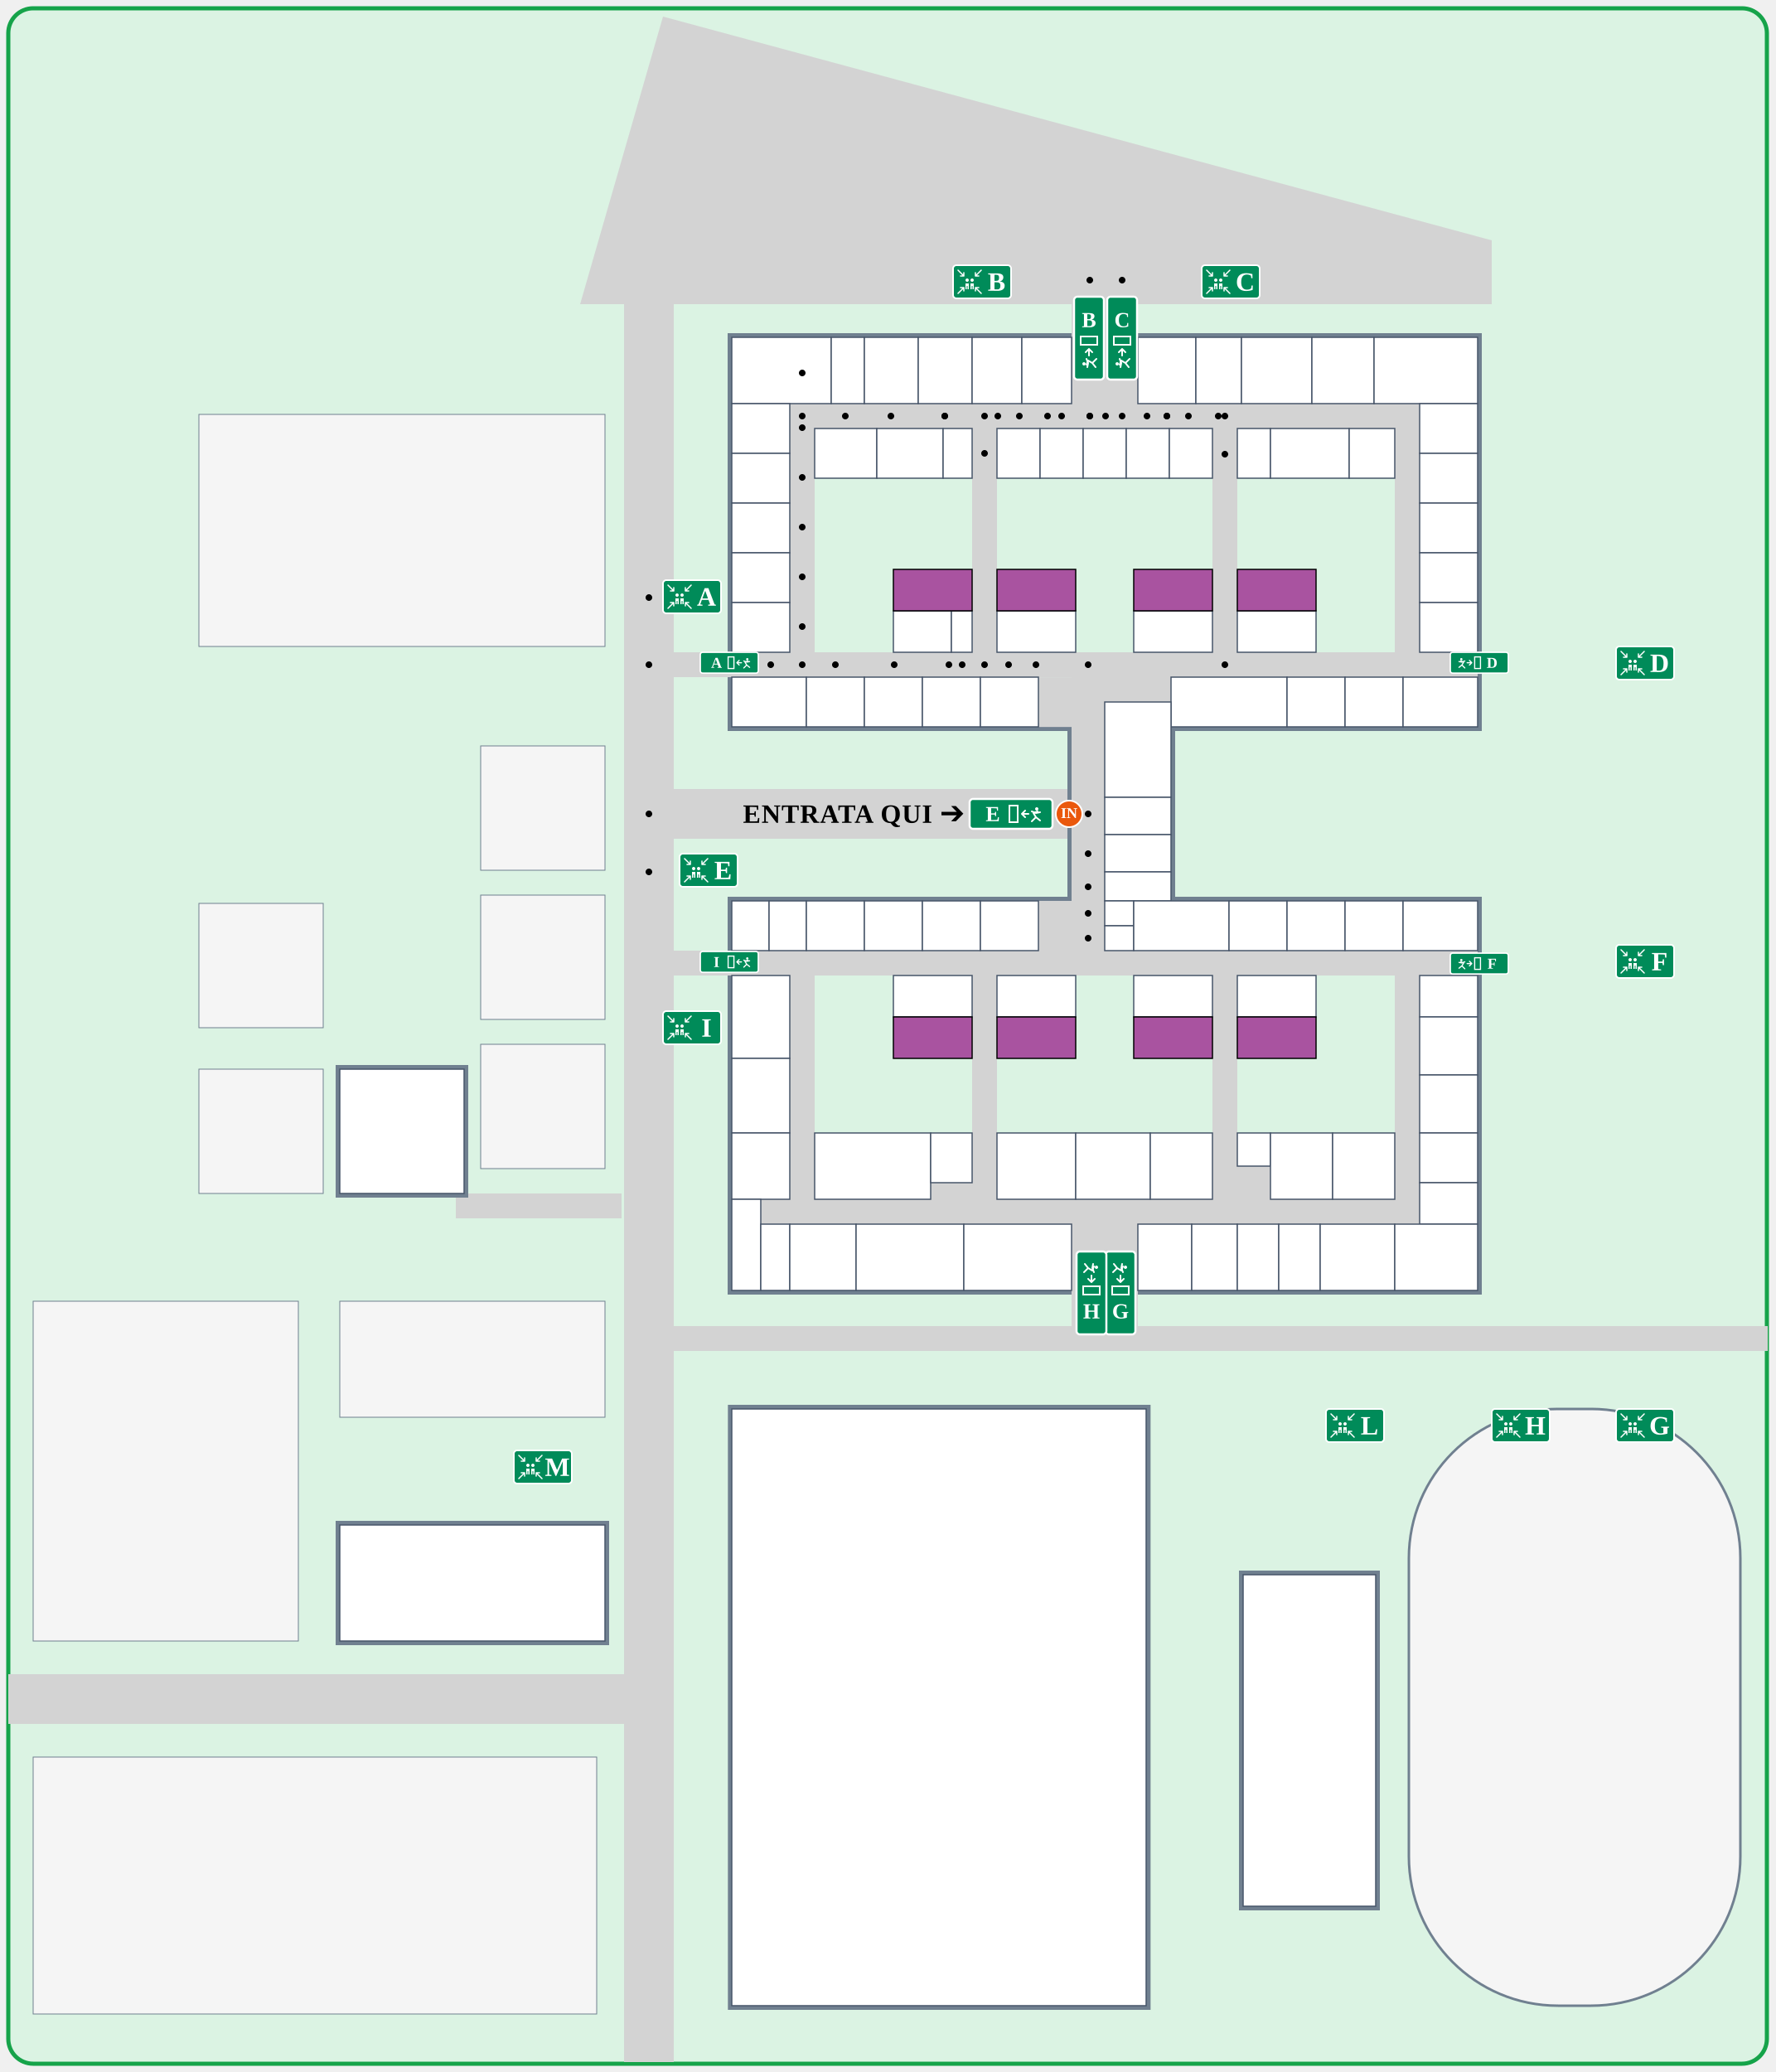
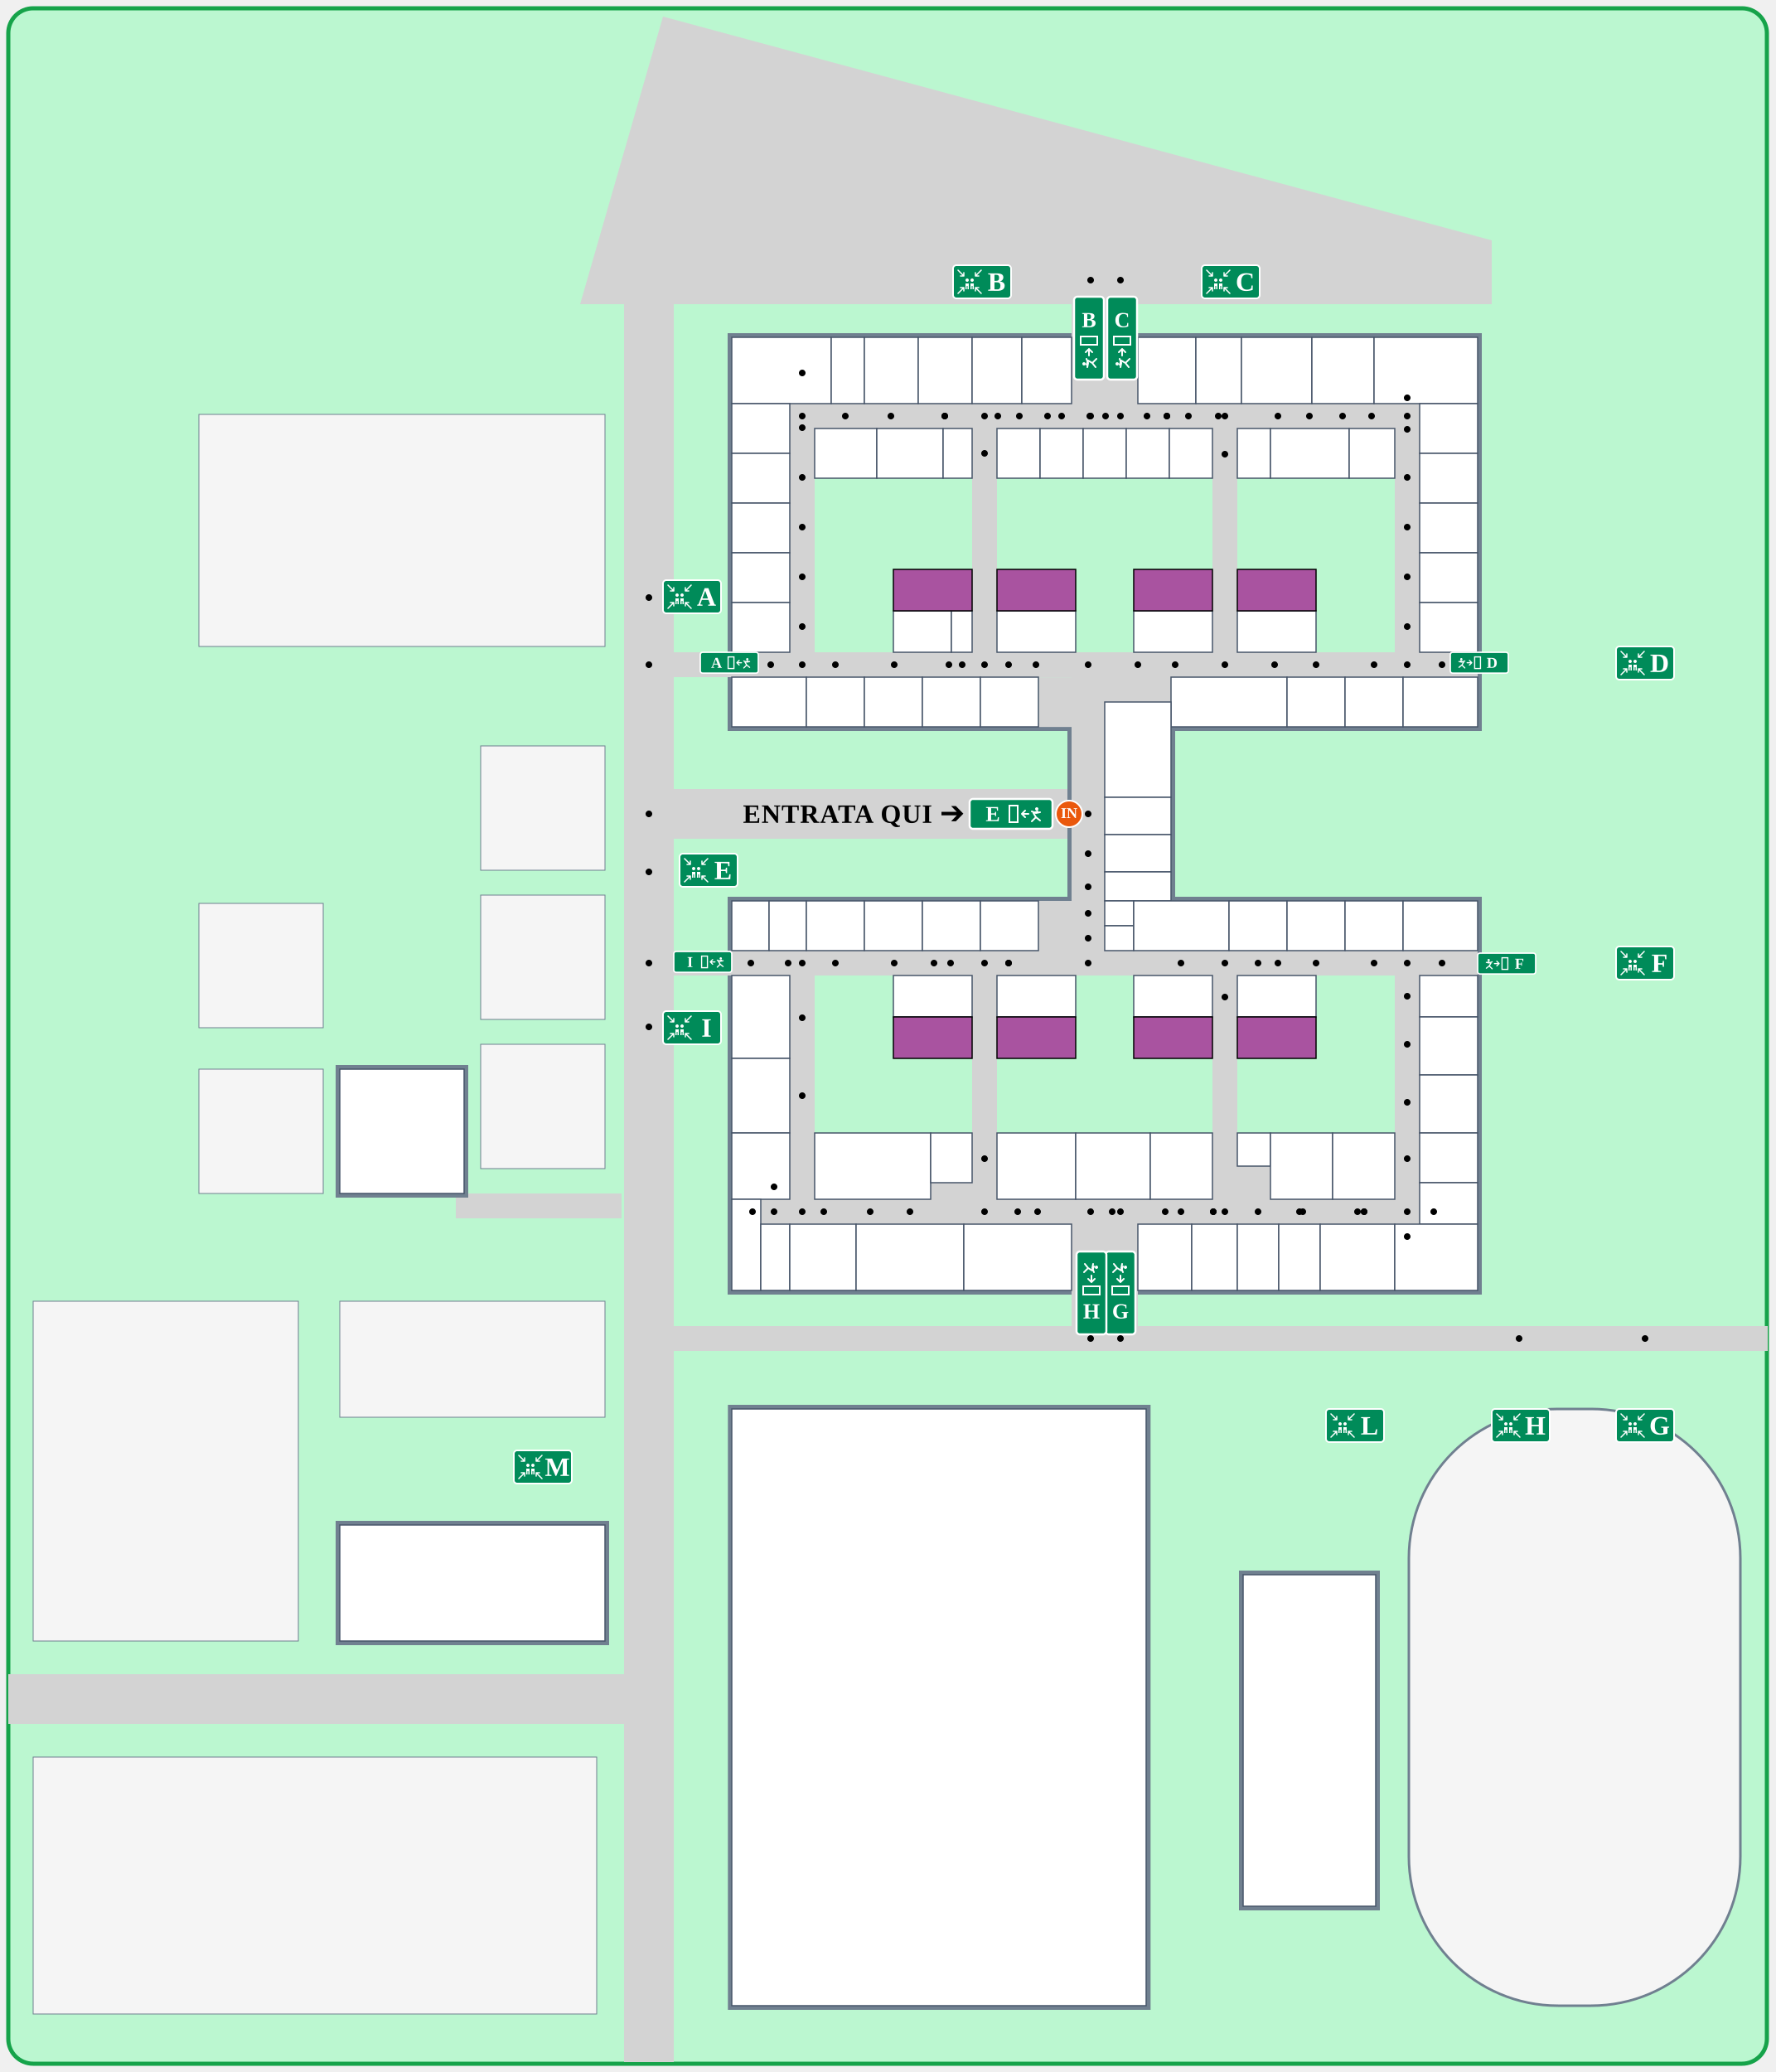
<svg xmlns="http://www.w3.org/2000/svg" viewBox="0 0 2143 2500" id="school-map">
  <defs>
    <style>
            /* Stili di base per la visualizzazione standalone ed Inkscape */
            .terreno {
                fill: #bbf7d0;
-                 fill-opacity: 0.4;
+                 fill-opacity: 1;
                stroke: #16a34a;
                stroke-width: 5px;
                rx: 30px;
            }

            .parcheggio {
                fill: #d3d3d3;
                stroke: none;
                pointer-events: none;
            }

            .ingresso-pedonale {
                fill: #d3d3d3;
                stroke: none;
                pointer-events: none;
            }

            .edificio-esterno {
                fill: #f5f5f5;
                stroke: #708090;
                stroke-width: 1px;
            }

            .blocco {
                fill-opacity: 0;
                stroke: #708090;
                stroke-width: 10px;
            }

            .campo-sportivo {
                fill: #f5f5f5;
                stroke: #708090;
                stroke-width: 3px;
                rx: 180px;
            }

            .corridoio {
                fill: #d3d3d3;
                stroke: none;
                pointer-events: none;
            }

            .room {
                fill: #ffffff;
                stroke: #475569;
                stroke-width: 1.5px;
                transition: fill 0.2s ease, stroke 0.2s ease;
                cursor: pointer;
            }

            .room-label {
                font-size: 11px;
                font-weight: bold;
                fill: #0f172a;
                text-anchor: middle;
                dominant-baseline: central;
                pointer-events: none;
            }

            .room:hover {
                fill: #f1f5f9;
                stroke: #0284c7;
                stroke-width: 2px;
            }

            .area-aperta {
                fill: rgba(255, 255, 255, 0.15);
                stroke: none;
            }

            .bagno {
                fill: #A953A0;
                stroke: #000000;
                stroke-width: 1.5px;
                pointer-events: none;
            }

            .evacuazione-text {
                fill: #ffffff;
                font-size: 64px;
                font-weight: bold;
                text-anchor: middle;
                dominant-baseline: central;
            }

            .evacuazione-text-small {
                fill: #ffffff;
                font-size: 26px;
                font-weight: bold;
                text-anchor: middle;
                dominant-baseline: central;
            }

            .evacuazione-text-small text {
                fill: #1e293b;
                font-family: system-ui, -apple-system, "Segoe UI", Roboto, sans-serif;
                user-select: none;
            }
        </style>
    <rect id="struttura-bagno" class="bagno" width="95" height="50" />
    <g id="master-uscita-sicurezza-small">
      <rect x="0" y="0" width="100" height="36" rx="4" fill="#008B59" stroke="#FFFFFF" stroke-width="2.5" />
      <rect x="41" y="7" width="12" height="22" fill="#FFFFFF" />
      <rect x="43" y="9" width="8" height="18" fill="#008B59" />
      <circle cx="19" cy="12" r="2" fill="#FFFFFF" />
      <path d="M18 15 L23 17 L20 22 L25 27 M20 22 L15 26" stroke="#FFFFFF" stroke-width="2" stroke-linecap="round" stroke-linejoin="round" fill="none" />
      <path d="M20 17 L15 16 M20 17 L25 15" stroke="#FFFFFF" stroke-width="2" stroke-linecap="round" stroke-linejoin="round" fill="none" />
      <path d="M29 18 H36 M33 14 L37 18 L33 22" stroke="#FFFFFF" stroke-width="2" stroke-linecap="round" stroke-linejoin="round" fill="none" />
      <text x="72" y="18" class="evacuazione-text-small" />
    </g>
    <g id="master-punto-raccolta" class="sign-assembly">
      <rect x="0" y="0" width="140" height="80" rx="8" fill="#008B59" stroke="#FFFFFF" stroke-width="4" />
      <circle cx="34" cy="36" r="4" fill="#FFFFFF" />
      <path d="M30 44 h8 v14 h-3 v-8 h-2 v8 h-3 Z" fill="#FFFFFF" />
      <circle cx="46" cy="36" r="4" fill="#FFFFFF" />
      <path d="M42 44 h8 v14 h-3 v-8 h-2 v8 h-3 Z" fill="#FFFFFF" />
      <path d="M12 12 L26 26 M26 26 H18 M26 26 V18" stroke="#FFFFFF" stroke-width="3" stroke-linecap="round" stroke-linejoin="round" fill="none" />
      <path d="M68 12 L54 26 M54 26 H62 M54 26 V18" stroke="#FFFFFF" stroke-width="3" stroke-linecap="round" stroke-linejoin="round" fill="none" />
      <path d="M12 68 L26 54 M26 54 H18 M26 54 V62" stroke="#FFFFFF" stroke-width="3" stroke-linecap="round" stroke-linejoin="round" fill="none" />
      <path d="M68 68 L54 54 M54 54 H62 M54 54 V62" stroke="#FFFFFF" stroke-width="3" stroke-linecap="round" stroke-linejoin="round" fill="none" />
      <text x="105" y="40" class="evacuazione-text" />
    </g>
  </defs>
  <g id="layer-struttura">
    <rect id="terreno" class="terreno" x="10" y="10" width="2122" height="2480" />
    <polygon id="parcheggio-nord" class="parcheggio" points="700,367 1800,367 1800,290 800,20" />
    <rect id="campo-sportivo" x="1700" y="1700" width="400" height="720" class="campo-sportivo" />
    <rect id="corridoio-vert-principale" x="753" y="367" width="60" height="2121" class="ingresso-pedonale" />
    <rect id="corridoio-oriz-principale" x="10" y="2020" width="745" height="60" class="ingresso-pedonale" />
    <rect id="corridoio-palestra-m" x="550" y="1440" width="200" height="30" class="ingresso-pedonale" />
    <rect id="corridoio-oriz-uscita-sud" x="753" y="1600" width="1380" height="30" class="ingresso-pedonale" />
    <rect id="blocco-nord" x="883" y="407" width="900" height="470" class="blocco" />
    <rect id="blocco-centrale" x="1293" y="877" width="120" height="210" class="blocco" />
    <rect id="blocco-sud" x="883" y="1087" width="900" height="470" class="blocco" />
    <rect id="nuova-palazzina" x="240" y="500" width="490" height="280" class="edificio-esterno" />
    <rect id="floriani-1" x="580" y="900" width="150" height="150" class="edificio-esterno" />
    <rect id="floriani-2" x="580" y="1080" width="150" height="150" class="edificio-esterno" />
    <rect id="floriani-3" x="580" y="1260" width="150" height="150" class="edificio-esterno" />
    <rect id="floriani-4" x="240" y="1290" width="150" height="150" class="edificio-esterno" />
    <rect id="floriani-5" x="240" y="1090" width="150" height="150" class="edificio-esterno" />
    <rect id="floriani-6" x="410" y="1570" width="320" height="140" class="edificio-esterno" />
    <rect id="palestra-M-blocco" x="410" y="1290" width="150" height="150" class="blocco" />
    <rect id="palazzina-distaccata-blocco" x="410" y="1840" width="320" height="140" class="blocco" />
    <rect id="blocco-palestre-blocco" x="883.33" y="1700" width="500" height="720" class="blocco" />
    <rect id="blocco-tensostruttura-blocco" x="1500" y="1900" width="160" height="400" class="blocco" />
    <rect id="palazzina-amfiteatro" x="40" y="1570" width="320" height="410" class="edificio-esterno" />
    <rect id="palazzina-banfi" x="40" y="2120" width="680" height="310" class="edificio-esterno" />
    <rect id="area-ingresso-nord" class="corridoio" x="1293" y="350" width="80" height="140" />
    <rect id="corridoio-nord-orizzontale" x="883" y="487" width="900" height="30" class="corridoio" />
    <rect id="corridoio-vert-1" x="953" y="487" width="30" height="330" class="corridoio" />
    <rect id="corridoio-vert-2" x="1173" y="487" width="30" height="330" class="corridoio" />
    <rect id="corridoio-vert-3" x="1463" y="487" width="30" height="330" class="corridoio" />
    <rect id="corridoio-vert-4" x="1683" y="487" width="30" height="330" class="corridoio" />
    <rect id="corridoio-centrale-nord" x="753" y="787" width="1030" height="30" class="corridoio" />
    <rect id="area-break-nord" class="corridoio" x="1253.33" y="817.14" width="70" height="60" />
    <rect id="area-inclusione" class="corridoio" x="1323" y="817" width="90" height="60" />
    <rect id="corridoio-centrale-nord-sud" x="1293" y="787" width="40" height="385" class="corridoio" />
    <rect id="corridoio-ingresso-principale" x="753" y="952" width="535" height="60" class="corridoio" />
    <rect id="area-break-sud" class="corridoio" x="1253" y="1087" width="70" height="60" />
    <rect id="corridoio-centrale-sud" x="753" y="1147" width="1030" height="30" class="corridoio" />
    <rect id="corridoio-sud-vert-1" x="953" y="1172" width="30" height="310" class="corridoio" />
    <rect id="corridoio-sud-vert-2" x="1173" y="1172" width="30" height="310" class="corridoio" />
    <rect id="corridoio-sud-vert-3" x="1463" y="1172" width="30" height="310" class="corridoio" />
    <rect id="corridoio-sud-vert-4" x="1683" y="1172" width="30" height="310" class="corridoio" />
    <rect id="filler-centro-sistemi" class="corridoio" x="1123" y="1427" width="50" height="60" />
    <rect id="filler-ufficio-magazzino" class="corridoio" x="1493" y="1407" width="40" height="40" />
    <rect id="corridoio-sud-orizzontale" x="883" y="1447" width="900" height="30" class="corridoio" />
    <rect id="area-ingresso-sud" class="corridoio" x="1293" y="1447" width="80" height="155" />
    <g id="layer-percorso" />
    <rect id="palestra-M" x="410" y="1290" width="150" height="150" class="room" />
    <rect id="aule-palazzina-distaccata" x="410" y="1840" width="320" height="140" class="room" />
    <rect id="palestre-ABCDE" x="883" y="1700" width="500" height="720" class="room" />
    <rect id="tensostruttura" x="1500" y="1900" width="160" height="400" class="room" />
    <rect id="lab-chimica" class="room" x="883" y="407" width="120" height="80" />
    <rect id="lab-preparazione" class="room" x="1003" y="407" width="40" height="80" />
    <rect id="lab-chimica-organica" class="room" x="1043" y="407" width="65" height="80" />
    <rect id="lab-strumentale" class="room" x="1108" y="407" width="65" height="80" />
    <rect id="aula-12" class="room" x="1173" y="407" width="60" height="80" />
    <rect id="aula-13" class="room" x="1233" y="407" width="60" height="80" />
    <rect id="aula-19" class="room" x="1373" y="407" width="70" height="80" />
    <rect id="aula-20" class="room" x="1443" y="407" width="55" height="80" />
    <rect id="lab-fisica" class="room" x="1498" y="407" width="85" height="80" />
    <rect id="lab-arti-pittoriche" class="room" x="1583" y="407" width="75" height="80" />
    <rect id="lab-biologia" class="room" x="1658" y="407" width="125" height="80" />
    <rect id="aula-10" class="room" x="883" y="487" width="70" height="60" />
    <rect id="aula-9" class="room" x="883" y="547" width="70" height="60" />
    <rect id="aula-8" class="room" x="883" y="607" width="70" height="60" />
    <rect id="aula-7" class="room" x="883" y="667" width="70" height="60" />
    <rect id="aula-6" class="room" x="883" y="727" width="70" height="60" />
    <rect id="aula-23" class="room" x="1713" y="487" width="70" height="60" />
    <rect id="aula-24" class="room" x="1713" y="547" width="70" height="60" />
    <rect id="aula-25" class="room" x="1713" y="607" width="70" height="60" />
    <rect id="aula-26" class="room" x="1713" y="667" width="70" height="60" />
    <rect id="aula-27" class="room" x="1713" y="727" width="70" height="60" />
    <rect id="ufficio-vicepresidenza" class="room" x="983" y="517" width="75" height="60" />
    <rect id="presidenza" class="room" x="1058" y="517" width="80" height="60" />
    <rect id="ufficio-protocollo" class="room" x="1138" y="517" width="35" height="60" />
    <rect id="aula-14" class="room" x="1203" y="517" width="52" height="60" />
    <rect id="aula-15" class="room" x="1255" y="517" width="52" height="60" />
    <rect id="aula-16" class="room" x="1307" y="517" width="52" height="60" />
    <rect id="aula-17" class="room" x="1359" y="517" width="52" height="60" />
    <rect id="aula-18" class="room" x="1411" y="517" width="52" height="60" />
    <rect id="aula-cic" class="room" x="1493" y="517" width="40" height="60" />
-     <rect id="lab-disegno-1" class="room" x="1533" y="517" width="95" height="60" />
+     <rect id="lab-disegno-tecnico" class="room" x="1533" y="517" width="95" height="60" />
    <rect id="aula-22" class="room" x="1628" y="517" width="55" height="60" />
    <rect id="deposito" class="room" x="1078" y="737" width="70" height="50" />
    <rect id="infermeria" class="room" x="1148" y="737" width="25" height="50" />
    <rect id="sala-stampa" class="room" x="1203" y="737" width="95" height="50" />
    <rect id="centro-stella" class="room" x="1368" y="737" width="95" height="50" />
    <rect id="audiovisivi" class="room" x="1493" y="737" width="95" height="50" />
    <rect id="lab-arti-plastiche" class="room" x="883" y="817" width="90" height="60" />
    <rect id="aula-4" class="room" x="973" y="817" width="70" height="60" />
    <rect id="aula-3" class="room" x="1043" y="817" width="70" height="60" />
    <rect id="aula-2" class="room" x="1113" y="817" width="70" height="60" />
    <rect id="aula-1" class="room" x="1183" y="817" width="70" height="60" />
    <rect id="lab-gerosa" class="room" x="1413" y="817" width="140" height="60" />
    <rect id="aula-29" class="room" x="1553" y="817" width="70" height="60" />
    <rect id="aula-28" class="room" x="1623" y="817" width="70" height="60" />
-     <rect id="aula-3-0" class="room" x="1693" y="817" width="90" height="60" />
+     <rect id="aula-3.0" class="room" x="1693" y="817" width="90" height="60" />
    <rect id="ufficio-segreteria" class="room" x="1333" y="847" width="80" height="115" />
    <rect id="ufficio-dsga" class="room" x="1333" y="962" width="80" height="45" />
    <rect id="ufficio-tecnico" class="room" x="1333" y="1007" width="80" height="45" />
    <rect id="sala-commissioni" class="room" x="1333" y="1052" width="80" height="35" />
    <rect id="pcto" class="room" x="1333" y="1087" width="35" height="30" />
    <rect id="spogliatoio-ata" class="room" x="1333" y="1117" width="35" height="30" />
    <g id="ingresso-principale" class="nodo-ingresso" style="cursor: pointer;">
      <circle cx="1290" cy="982" r="16" fill="#ea580c" stroke="#ffffff" stroke-width="2" />
      <text x="1290" y="987" text-anchor="middle" fill="#ffffff" font-size="18" font-weight="bold">IN</text>
    </g>
    <rect id="ex-in-rete-2" class="room" x="883" y="1087" width="45" height="60" />
    <rect id="ex-in-rete-1" class="room" x="928" y="1087" width="45" height="60" />
    <rect id="aula-51" class="room" x="973" y="1087" width="70" height="60" />
    <rect id="aula-52" class="room" x="1043" y="1087" width="70" height="60" />
    <rect id="aula-53" class="room" x="1113" y="1087" width="70" height="60" />
    <rect id="aula-54" class="room" x="1183" y="1087" width="70" height="60" />
    <rect id="sala-docenti" class="room" x="1368" y="1087" width="115" height="60" />
    <rect id="aula-34" class="room" x="1483" y="1087" width="70" height="60" />
    <rect id="aula-35" class="room" x="1553" y="1087" width="70" height="60" />
    <rect id="aula-36" class="room" x="1623" y="1087" width="70" height="60" />
    <rect id="lab-cisco" class="room" x="1693" y="1087" width="90" height="60" />
    <rect id="aula-50" class="room" x="883" y="1177" width="70" height="100" />
    <rect id="lab-design" class="room" x="883" y="1277" width="70" height="90" />
    <rect id="lab-ele-tele" class="room" x="883" y="1367" width="70" height="80" />
    <rect id="aula-49" class="room" x="883" y="1447" width="35" height="110" />
    <rect id="aula-37" class="room" x="1713" y="1177" width="70" height="50" />
    <rect id="aula-38" class="room" x="1713" y="1227" width="70" height="70" />
    <rect id="aula-39" class="room" x="1713" y="1297" width="70" height="70" />
    <rect id="biblioteca" class="room" x="1713" y="1367" width="70" height="60" />
    <rect id="ex-biblioteca" class="room" x="1713" y="1427" width="70" height="50" />
    <rect id="aula-32" class="room" x="1368" y="1177" width="95" height="50" />
    <rect id="aula-33" class="room" x="1493" y="1177" width="95" height="50" />
    <rect id="spazio-ristoro" class="room" x="1078" y="1177" width="95" height="50" />
    <rect id="break-bagni" class="room" x="1203" y="1177" width="95" height="50" />
    <rect id="lab-tpsee" class="room" x="983" y="1367" width="140" height="80" />
    <rect id="centro-sistemi" class="room" x="1123" y="1367" width="50" height="60" />
    <rect id="lab-microbiologia" class="room" x="1203" y="1367" width="95" height="80" />
    <rect id="lab-chimica-fisica" class="room" x="1298" y="1367" width="90" height="80" />
    <rect id="aula-46" class="room" x="1388" y="1367" width="75" height="80" />
    <rect id="ufficio-magazzino" class="room" x="1493" y="1367" width="40" height="40" />
    <rect id="aula-41" class="room" x="1533" y="1367" width="75" height="80" />
    <rect id="aula-40" class="room" x="1608" y="1367" width="75" height="80" />
    <rect id="aula-48" class="room" x="918" y="1477" width="35" height="80" />
    <rect id="aula-47" class="room" x="953" y="1477" width="80" height="80" />
    <rect id="lab-sistemi-2" class="room" x="1033" y="1477" width="130" height="80" />
    <rect id="lab-sistemi-1" class="room" x="1163" y="1477" width="130" height="80" />
    <rect id="aula-45" class="room" x="1373" y="1477" width="65" height="80" />
    <rect id="aula-44" class="room" x="1438" y="1477" width="55" height="80" />
    <rect id="aula-43" class="room" x="1493" y="1477" width="50" height="80" />
    <rect id="aula-42" class="room" x="1543" y="1477" width="50" height="80" />
    <rect id="lab-informatica" class="room" x="1593" y="1477" width="90" height="80" />
    <rect id="aula-polifunzionale" class="room" x="1683" y="1477" width="100" height="80" />
    <use id="bagno-1n" href="#struttura-bagno" x="1078" y="687" />
    <use id="bagno-2n" href="#struttura-bagno" x="1203" y="687" />
    <use id="bagno-3n" href="#struttura-bagno" x="1368" y="687" />
    <use id="bagno-4n" href="#struttura-bagno" x="1493" y="687" />
    <use id="bagno-1s" href="#struttura-bagno" x="1078" y="1227" />
    <use id="bagno-2s" href="#struttura-bagno" x="1203" y="1227" />
    <use id="bagno-3s" href="#struttura-bagno" x="1368" y="1227" />
    <use id="bagno-4s" href="#struttura-bagno" x="1493" y="1227" />
  </g>
  <g id="layer-segnaletica">
    <text id="ingresso-einstein" x="1030" y="982" fill="#000000" font-size="32" font-weight="900" letter-spacing="1" text-anchor="middle" dominant-baseline="central">ENTRATA QUI ➔</text>
  </g>
  <g id="layer-evacuazione">
    <g id="uscita-sicurezza-a" class="evacuazione-icon" transform="translate(915, 787) scale(-0.7, 0.7)">
      <use href="#master-uscita-sicurezza-small" />
      <text x="-72" y="18" class="evacuazione-text-small" transform="scale(-1, 1)">A</text>
    </g>
    <g id="uscita-sicurezza-b" class="evacuazione-icon" transform="translate(1296, 458) rotate(-90)">
      <use href="#master-uscita-sicurezza-small" />
      <text x="18" y="-72" class="evacuazione-text-small" transform="rotate(90)">B</text>
    </g>
    <g id="uscita-sicurezza-c" class="evacuazione-icon" transform="translate(1336, 458) rotate(-90)">
      <use href="#master-uscita-sicurezza-small" />
      <text x="18" y="-72" class="evacuazione-text-small" transform="rotate(90)">C</text>
    </g>
    <g id="uscita-sicurezza-d" class="evacuazione-icon" transform="translate(1750, 787) scale(0.7, 0.7)">
      <use href="#master-uscita-sicurezza-small" />
      <text x="72" y="18" class="evacuazione-text-small">D</text>
    </g>
    <g id="uscita-sicurezza-e" class="evacuazione-icon" transform="translate(1270, 964) scale(-1, 1)">
      <use href="#master-uscita-sicurezza-small" />
      <text x="-72" y="18" class="evacuazione-text-small" transform="scale(-1, 1)">E</text>
    </g>
-     <g id="uscita-sicurezza-f" class="evacuazione-icon" transform="translate(1750, 1150) scale(0.7, 0.7)">
+     <g id="uscita-sicurezza-f" class="evacuazione-icon" transform="translate(1783, 1150) scale(0.7, 0.7)">
      <use href="#master-uscita-sicurezza-small" />
      <text x="72" y="18" class="evacuazione-text-small">F</text>
    </g>
    <g id="uscita-sicurezza-g" class="evacuazione-icon" transform="translate(1370, 1510) rotate(90)">
      <use href="#master-uscita-sicurezza-small" />
      <text x="-18" y="72" class="evacuazione-text-small" transform="rotate(-90)">G</text>
    </g>
    <g id="uscita-sicurezza-h" class="evacuazione-icon" transform="translate(1335, 1510) rotate(90)">
      <use href="#master-uscita-sicurezza-small" />
      <text x="-18" y="72" class="evacuazione-text-small" transform="rotate(-90)">H</text>
    </g>
-     <g id="uscita-sicurezza-i" class="evacuazione-icon" transform="translate(915, 1148) scale(-0.7, 0.7)">
+     <g id="uscita-sicurezza-i" class="evacuazione-icon" transform="translate(883, 1148) scale(-0.7, 0.7)">
      <use href="#master-uscita-sicurezza-small" />
      <text x="-72" y="18" class="evacuazione-text-small" transform="scale(-1, 1)">I</text>
    </g>
    <g id="punto-raccolta-a" class="evacuazione-icon" transform="translate(800, 700) scale(0.5, 0.5)">
      <use href="#master-punto-raccolta" />
      <text x="105" y="40" class="evacuazione-text">A</text>
    </g>
    <g id="punto-raccolta-b" class="evacuazione-icon" transform="translate(1150, 320) scale(0.5, 0.5)">
      <use href="#master-punto-raccolta" />
      <text x="105" y="40" class="evacuazione-text">B</text>
    </g>
    <g id="punto-raccolta-c" class="evacuazione-icon" transform="translate(1450, 320)  scale(0.5, 0.5)">
      <use href="#master-punto-raccolta" />
      <text x="105" y="40" class="evacuazione-text">C</text>
    </g>
    <g id="punto-raccolta-d" class="evacuazione-icon" transform="translate(1950, 780) scale(0.5, 0.5)">
      <use href="#master-punto-raccolta" />
      <text x="105" y="40" class="evacuazione-text">D</text>
    </g>
    <g id="punto-raccolta-e" class="evacuazione-icon" transform="translate(820, 1030) scale(0.5, 0.5)">
      <use href="#master-punto-raccolta" />
      <text x="105" y="40" class="evacuazione-text">E</text>
    </g>
-     <g id="punto-raccolta-f" class="evacuazione-icon" transform="translate(1950, 1140) scale(0.5, 0.5)">
+     <g id="punto-raccolta-f" class="evacuazione-icon" transform="translate(1950, 1142) scale(0.5, 0.5)">
      <use href="#master-punto-raccolta" />
      <text x="105" y="40" class="evacuazione-text">F</text>
    </g>
    <g id="punto-raccolta-g" class="evacuazione-icon" transform="translate(1950, 1700) scale(0.5, 0.5)">
      <use href="#master-punto-raccolta" />
      <text x="105" y="40" class="evacuazione-text">G</text>
    </g>
    <g id="punto-raccolta-h" class="evacuazione-icon" transform="translate(1800, 1700) scale(0.5, 0.5)">
      <use href="#master-punto-raccolta" />
      <text x="105" y="40" class="evacuazione-text">H</text>
    </g>
    <g id="punto-raccolta-i" class="evacuazione-icon" transform="translate(800, 1220) scale(0.5, 0.5)">
      <use href="#master-punto-raccolta" />
      <text x="105" y="40" class="evacuazione-text">I</text>
    </g>
    <g id="punto-raccolta-l" class="evacuazione-icon" transform="translate(1600, 1700) scale(0.5, 0.5)">
      <use href="#master-punto-raccolta" />
      <text x="105" y="40" class="evacuazione-text">L</text>
    </g>
    <g id="punto-raccolta-m" class="evacuazione-icon" transform="translate(620, 1750) scale(0.5, 0.5)">
      <use href="#master-punto-raccolta" />
      <text x="105" y="40" class="evacuazione-text">M</text>
    </g>
  </g>
  <g id="layer-nodi" class="layer-snodi-debug">
    <circle id="incrocio-nord-v1-nord" cx="968" cy="502" r="4" />
    <circle id="incrocio-nord-v1-sud" cx="968" cy="802" r="4" />
    <circle id="incrocio-nord-v2-nord" cx="1188" cy="502" r="4" />
    <circle id="incrocio-nord-v2-sud" cx="1188" cy="802" r="4" />
    <circle id="incrocio-nord-v3-nord" cx="1478" cy="502" r="4" />
    <circle id="incrocio-nord-v3-sud" cx="1478" cy="802" r="4" />
+     <circle id="incrocio-nord-v4-nord" cx="1698" cy="502" r="4" />
+     <circle id="incrocio-nord-v4-sud" cx="1698" cy="802" r="4" />
    <circle id="incrocio-blocchi-nord-centrale" cx="1313" cy="802" r="4" />
+     <circle id="incrocio-blocchi-sud-centrale" cx="1313" cy="1162" r="4" />
+     <circle id="incrocio-sud-v1-nord" cx="968" cy="1162" r="4" />
+     <circle id="incrocio-sud-v1-sud" cx="968" cy="1462" r="4" />
+     <circle id="incrocio-sud-v2-nord" cx="1188" cy="1162" r="4" />
+     <circle id="incrocio-sud-v2-sud" cx="1188" cy="1462" r="4" />
+     <circle id="incrocio-sud-v3-nord" cx="1478" cy="1162" r="4" />
+     <circle id="incrocio-sud-v3-sud" cx="1478" cy="1462" r="4" />
+     <circle id="incrocio-sud-v4-nord" cx="1698" cy="1162" r="4" />
+     <circle id="incrocio-sud-v4-sud" cx="1698" cy="1462" r="4" />
    <circle id="nodo-lab-chimica" cx="968" cy="450" r="4" />
    <circle id="snodo-vicepresidenza-prep" cx="1020" cy="502" r="4" />
    <circle id="snodo-lab-chimica-organica" cx="1075" cy="502" r="4" />
    <circle id="snodo-lab-strumentale" cx="1140" cy="502" r="4" />
    <circle id="snodo-lab-strumentale" cx="1140" cy="502" r="4" />
    <circle id="snodo-aula-12" cx="1204" cy="502" r="4" />
    <circle id="snodo-aula-14" cx="1230" cy="502" r="4" />
    <circle id="snodo-aula-13" cx="1264" cy="502" r="4" />
    <circle id="snodo-aula-15" cx="1281" cy="502" r="4" />
    <circle id="snodo-sicurezza-b-1" cx="1315" cy="502" r="4" />
    <circle id="snodo-aula-16" cx="1334" cy="502" r="4" />
    <circle id="snodo-aula-17" cx="1384" cy="502" r="4" />
    <circle id="snodo-aula-19" cx="1408" cy="502" r="4" />
    <circle id="snodo-aula-19" cx="1408" cy="502" r="4" />
    <circle id="snodo-aula-18" cx="1434" cy="502" r="4" />
    <circle id="snodo-aula-20" cx="1470" cy="502" r="4" />
-     <circle id="snodo-aula-cic" cx="1478" cy="548" r="4" />
+     <circle id="snodo-lab-fisica" cx="1542" cy="502" r="4" />
+     <circle id="snodo-lab-disegno-tecnico" cx="1580" cy="502" r="4" />
+     <circle id="snodo-lab-arti-pittoriche" cx="1620" cy="502" r="4" />
+     <circle id="snodo-aula-22" cx="1655" cy="502" r="4" />
+     <circle id="snodo-lab-biologia" cx="1698" cy="480" r="4" />
    <circle id="snodo-aula-6" cx="968" cy="756" r="4" />
    <circle id="snodo-aula-7" cx="968" cy="696" r="4" />
    <circle id="snodo-aula-8" cx="968" cy="636" r="4" />
    <circle id="snodo-aula-9" cx="968" cy="576" r="4" />
    <circle id="snodo-aula-10" cx="968" cy="516" r="4" />
    <circle id="snodo-up-presidenza" cx="1188" cy="547" r="4" />
+     <circle id="snodo-aula-cic" cx="1478" cy="548" r="4" />
+     <circle id="snodo-aula-23" cx="1698" cy="518" r="4" />
+     <circle id="snodo-aula-24" cx="1698" cy="576" r="4" />
+     <circle id="snodo-aula-25" cx="1698" cy="636" r="4" />
+     <circle id="snodo-aula-26" cx="1698" cy="696" r="4" />
+     <circle id="snodo-aula-27" cx="1698" cy="756" r="4" />
    <circle id="snodo-lab-arti-plastiche" cx="930" cy="802" r="4" />
    <circle id="snodo-aula-4" cx="1008" cy="802" r="4" />
    <circle id="snodo-aula-3" cx="1079" cy="802" r="4" />
    <circle id="snodo-aula-2" cx="1145" cy="802" r="4" />
    <circle id="snodo-infermeria" cx="1161" cy="802" r="4" />
    <circle id="snodo-aula-1" cx="1217" cy="802" r="4" />
    <circle id="snodo-sala-stampa" cx="1250" cy="802" r="4" />
+     <circle id="snodo-segreteria" cx="1373" cy="802" r="4" />
+     <circle id="snodo-centro-stella" cx="1418" cy="802" r="4" />
+     <circle id="snodo-audiovisivi" cx="1538" cy="802" r="4" />
+     <circle id="snodo-aula-29" cx="1588" cy="802" r="4" />
+     <circle id="snodo-aula-28" cx="1658" cy="802" r="4" />
+     <circle id="snodo-aula-3.0" cx="1740" cy="802" r="4" />
    <circle id="snodo-ingresso-principale" cx="1313" cy="982" r="4" />
    <circle id="snodo-ufficio-tecnico" cx="1313" cy="1030" r="4" />
    <circle id="snodo-sala-commissioni" cx="1313" cy="1070" r="4" />
    <circle id="snodo-pcto" cx="1313" cy="1102" r="4" />
    <circle id="snodo-spogliatoio-ata" cx="1313" cy="1132" r="4" />
+     <circle id="snodo-ex-in-rete-2" cx="906" cy="1162" r="4" />
+     <circle id="snodo-ex-in-rete-1" cx="951" cy="1162" r="4" />
+     <circle id="snodo-aula-51" cx="1008" cy="1162" r="4" />
+     <circle id="snodo-aula-52" cx="1079" cy="1162" r="4" />
+     <circle id="snodo-spazio-ristoro" cx="1127" cy="1162" r="4" />
+     <circle id="snodo-aula-53" cx="1147" cy="1162" r="4" />
+     <circle id="snodo-aula-54" cx="1217" cy="1162" r="4" />
+     <circle id="snodo-aula-54" cx="1217" cy="1162" r="4" />
+     <circle id="snodo-sala-docenti" cx="1425" cy="1162" r="4" />
+     <circle id="snodo-aula-34" cx="1518" cy="1162" r="4" />
+     <circle id="snodo-aula-33" cx="1542" cy="1162" r="4" />
+     <circle id="snodo-aula-35" cx="1588" cy="1162" r="4" />
+     <circle id="snodo-aula-36" cx="1658" cy="1162" r="4" />
+     <circle id="snodo-lab-cisco" cx="1740" cy="1162" r="4" />
+     <circle id="snodo-aula-50" cx="968" cy="1228" r="4" />
+     <circle id="snodo-lab-design" cx="968" cy="1322" r="4" />
+     <circle id="snodo-centro-sistemi" cx="1188" cy="1398" r="4" />
+     <circle id="snodo-aula-32" cx="1478" cy="1203" r="4" />
+     <circle id="snodo-aula-37" cx="1698" cy="1202" r="4" />
+     <circle id="snodo-aula-38" cx="1698" cy="1260" r="4" />
+     <circle id="snodo-aula-39" cx="1698" cy="1330" r="4" />
+     <circle id="snodo-biblioteca" cx="1698" cy="1398" r="4" />
+     <circle id="snodo-ex-biblioteca" cx="1730" cy="1462" r="4" />
+     <circle id="snodo-aula-49" cx="908" cy="1462" r="4" />
+     <circle id="snodo-lab-ele-tele" cx="934" cy="1432" r="4" />
+     <circle id="snodo-aula-48" cx="934" cy="1462" r="4" />
+     <circle id="snodo-aula-47" cx="994" cy="1462" r="4" />
+     <circle id="snodo-lab-tpsee" cx="1050" cy="1462" r="4" />
+     <circle id="snodo-lab-sistemi-2" cx="1098" cy="1462" r="4" />
+     <circle id="snodo-lab-sistemi-1" cx="1228" cy="1462" r="4" />
+     <circle id="snodo-lab-microbiologia" cx="1252" cy="1462" r="4" />
+     <circle id="snodo-lab-chimica-fisica" cx="1342" cy="1462" r="4" />
+     <circle id="snodo-aula-45" cx="1406" cy="1462" r="4" />
+     <circle id="snodo-aula-46" cx="1425" cy="1462" r="4" />
+     <circle id="snodo-aula-44" cx="1464" cy="1462" r="4" />
+     <circle id="snodo-aula-44" cx="1464" cy="1462" r="4" />
+     <circle id="snodo-aula-43" cx="1518" cy="1462" r="4" />
+     <circle id="snodo-aula-42" cx="1568" cy="1462" r="4" />
+     <circle id="snodo-aula-41" cx="1572" cy="1462" r="4" />
+     <circle id="snodo-lab-informatica" cx="1638" cy="1462" r="4" />
+     <circle id="snodo-aula-40" cx="1646" cy="1462" r="4" />
+     <circle id="snodo-aula-40" cx="1646" cy="1462" r="4" />
+     <circle id="snodo-aula-polifunzionale" cx="1698" cy="1492" r="4" />
    <circle id="snodo-sicurezza-a-1" cx="783" cy="802" r="4" />
    <circle id="snodo-sicurezza-a-2" cx="783" cy="721" r="4" />
-     <circle id="snodo-sicurezza-b-1" cx="1315" cy="502" r="4" />
-     <circle id="snodo-sicurezza-b-2" cx="1315" cy="338" r="4" />
-     <circle id="snodo-sicurezza-c-1" cx="1354" cy="502" r="4" />
-     <circle id="snodo-sicurezza-c-2" cx="1354" cy="338" r="4" />
+     <circle id="snodo-sicurezza-b-1" cx="1316" cy="502" r="4" />
+     <circle id="snodo-sicurezza-b-2" cx="1316" cy="338" r="4" />
+     <circle id="snodo-sicurezza-c-1" cx="1352" cy="502" r="4" />
+     <circle id="snodo-sicurezza-c-2" cx="1352" cy="338" r="4" />
    <circle id="snodo-sicurezza-e-1" cx="783" cy="982" r="4" />
    <circle id="snodo-sicurezza-e-2" cx="783" cy="1052" r="4" />
+     <circle id="snodo-sicurezza-i-1" cx="783" cy="1162" r="4" />
+     <circle id="snodo-sicurezza-i-2" cx="783" cy="1239" r="4" />
+     <circle id="snodo-sicurezza-h-1" cx="1316" cy="1462" r="4" />
+     <circle id="snodo-sicurezza-h-2" cx="1316" cy="1615" r="4" />
+     <circle id="snodo-sicurezza-h-3" cx="1833" cy="1615" r="4" />
+     <circle id="snodo-sicurezza-g-1" cx="1352" cy="1462" r="4" />
+     <circle id="snodo-sicurezza-g-2" cx="1352" cy="1615" r="4" />
+     <circle id="snodo-sicurezza-g-3" cx="1985" cy="1615" r="4" />
  </g>
</svg>
